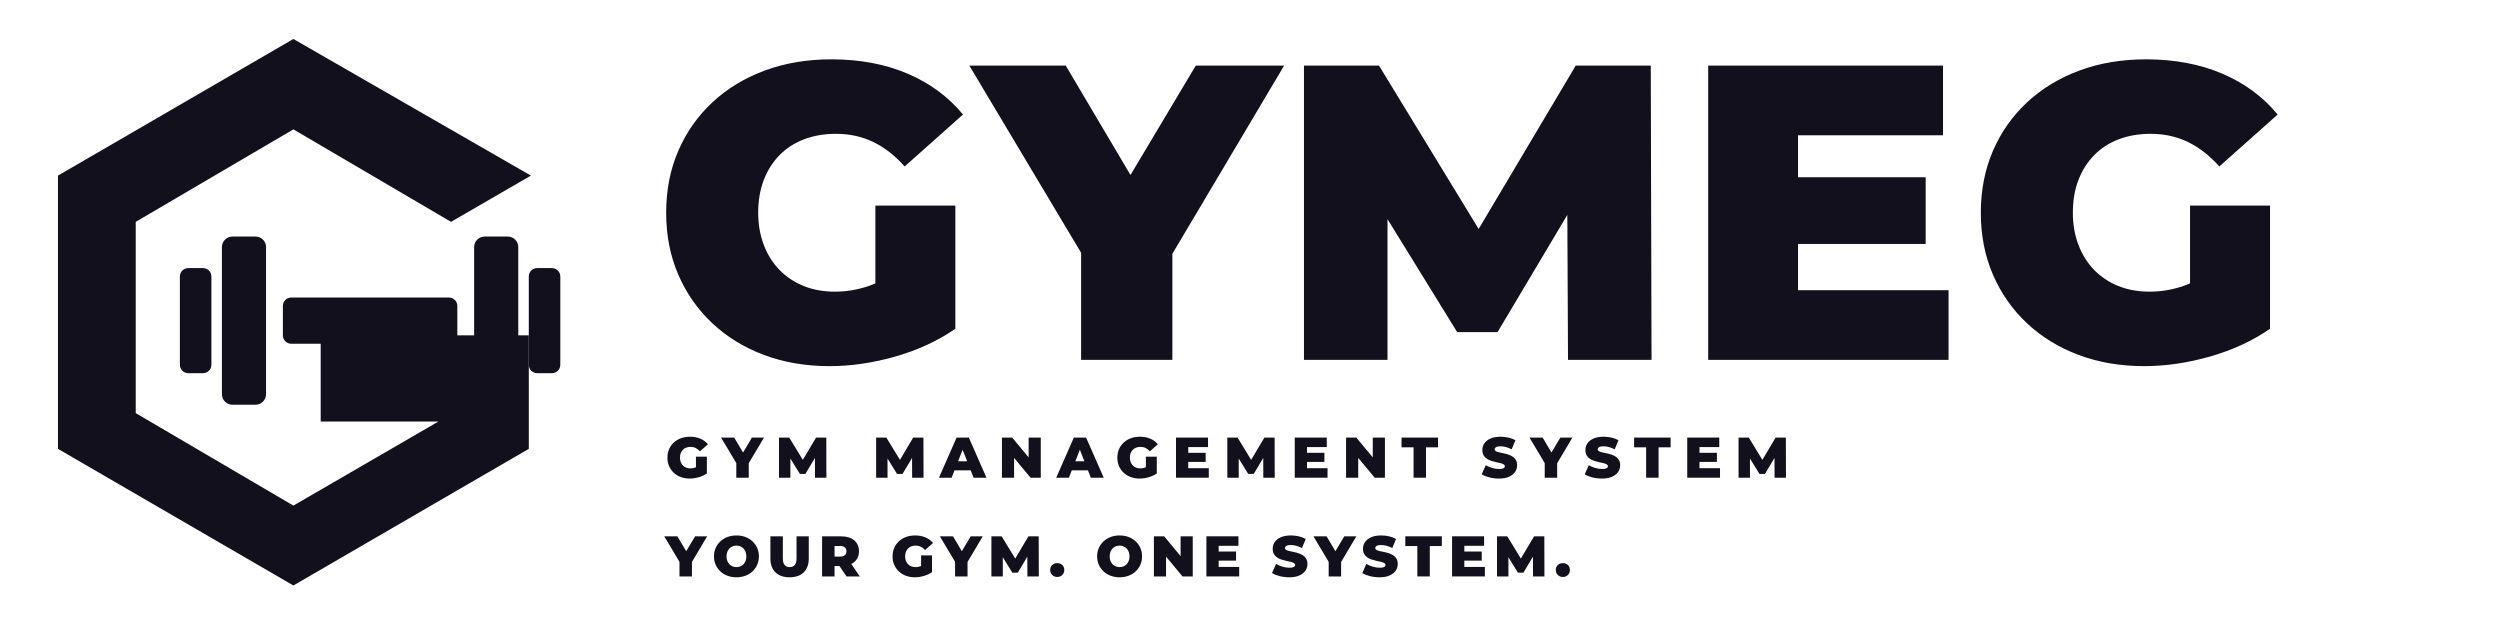
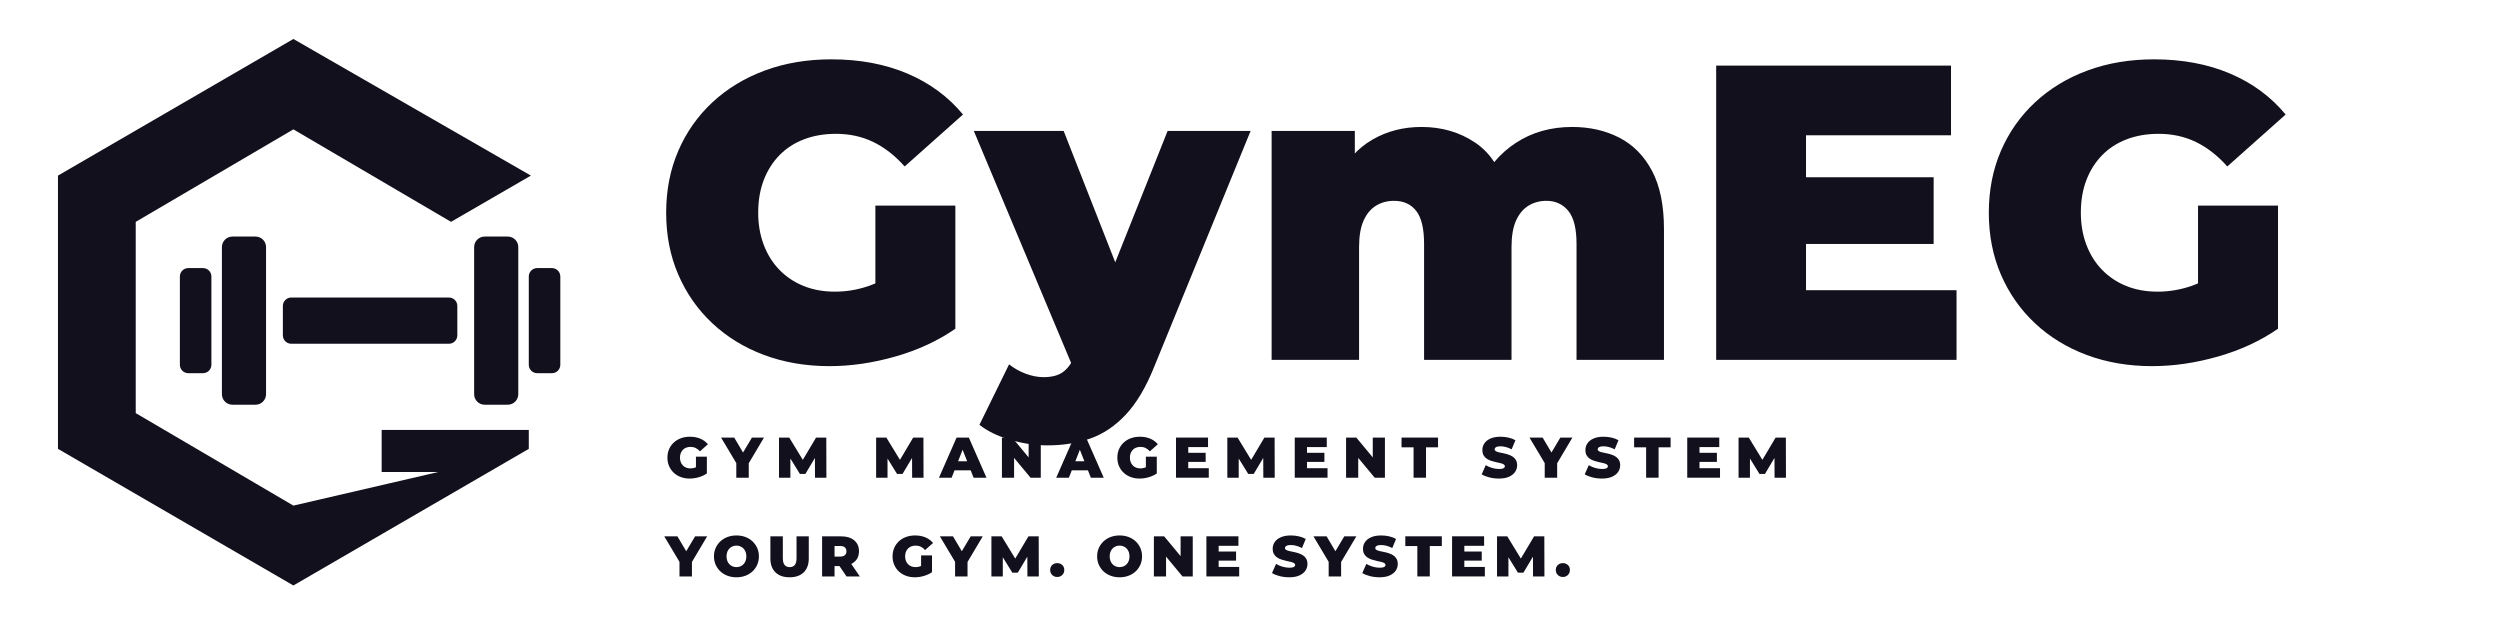
- <svg xmlns="http://www.w3.org/2000/svg" viewBox="0 0 785 195" role="img" aria-label="GYMEG — YOUR GYM. ONE SYSTEM.">
+ <svg xmlns="http://www.w3.org/2000/svg" viewBox="0 0 785 195" role="img" aria-label="GymEG — YOUR GYM. ONE SYSTEM.">
  <defs>
    <linearGradient id="purple" x1="0" y1="0" x2="1" y2="1">
      <stop stop-color="#A855F7" />
      <stop offset="1" stop-color="#7C3AED" />
    </linearGradient>
  </defs>
  <g transform="translate(5 3) scale(.66)">
-     <path d="M245 79 132 14 20 79V209L132 274 244 209V155H145V196H201L132 236 57 192V101L132 57 207 101Z" fill="#12101C" />
+     <path d="M245 79 132 14 20 79V209L132 274 244 209V200H174V220H201L132 236 57 192V101L132 57 207 101Z" fill="#12101C" />
    <g fill="#12101C">
      <rect x="78" y="123" width="15" height="50" rx="4" />
      <rect x="98" y="108" width="21" height="80" rx="5" />
      <rect x="127" y="137" width="83" height="22" rx="4" />
      <rect x="218" y="108" width="21" height="80" rx="5" />
      <rect x="244" y="123" width="15" height="50" rx="4" />
    </g>
  </g>
  <path d="M420.155 -14.914Q335.776 -14.914 264.741 11.586Q193.706 38.086 141.516 87.008Q89.327 135.931 60.482 202.698Q31.637 269.465 31.637 350Q31.637 430.535 60.482 497.302Q89.327 564.069 142.016 612.992Q194.706 661.914 266.586 688.414Q338.465 714.914 424.69 714.914Q525.898 714.914 605.614 681.0Q685.33 647.086 737.71 583.637L598.963 460.098Q564.567 498.719 524.439 518.219Q484.31 537.719 435.604 537.719Q393.657 537.719 359.443 524.633Q325.228 511.547 301.057 486.763Q276.885 461.98 263.722 427.653Q250.559 393.327 250.559 350Q250.559 308.518 263.722 273.769Q276.885 239.02 301.057 214.159Q325.228 189.298 358.52 175.79Q391.812 162.281 432.914 162.281Q475.086 162.281 514.947 176.324Q554.808 190.367 597.963 224.453L719.571 74.086Q657.277 30.931 576.984 8.008Q496.69 -14.914 420.155 -14.914ZM719.571 74.086 529.306 101.759V366.984H719.571Z" transform="translate(205.000 113) scale(0.132 -0.132)" fill="#12101C" />
-   <path d="M242.118 0V301.571L291.776 171.584L-23.743 700H205.559L425.832 327.865H292.776L514.894 700H725.057L411.228 171.584L459.196 301.571V0Z" transform="translate(307.508 113) scale(0.132 -0.132)" fill="#12101C" />
-   <path d="M63.67 0V700H242.159L526.812 233.383H432.878L710.151 700H888.641L890.486 0H691.772L689.927 399.266H722.531L524.122 65.947H428.188L222.555 399.266H262.383V0Z" transform="translate(401.040 113) scale(0.132 -0.132)" fill="#12101C" />
-   <path d="M63.67 0V700H622.277V534.253H277.367V165.747H635.433V0ZM262.453 275.739V434.416H580.967V275.739Z" transform="translate(527.968 113) scale(0.132 -0.132)" fill="#12101C" />
-   <path d="M420.155 -14.914Q335.776 -14.914 264.741 11.586Q193.706 38.086 141.516 87.008Q89.327 135.931 60.482 202.698Q31.637 269.465 31.637 350Q31.637 430.535 60.482 497.302Q89.327 564.069 142.016 612.992Q194.706 661.914 266.586 688.414Q338.465 714.914 424.69 714.914Q525.898 714.914 605.614 681.0Q685.33 647.086 737.71 583.637L598.963 460.098Q564.567 498.719 524.439 518.219Q484.31 537.719 435.604 537.719Q393.657 537.719 359.443 524.633Q325.228 511.547 301.057 486.763Q276.885 461.98 263.722 427.653Q250.559 393.327 250.559 350Q250.559 308.518 263.722 273.769Q276.885 239.02 301.057 214.159Q325.228 189.298 358.52 175.79Q391.812 162.281 432.914 162.281Q475.086 162.281 514.947 176.324Q554.808 190.367 597.963 224.453L719.571 74.086Q657.277 30.931 576.984 8.008Q496.69 -14.914 420.155 -14.914ZM719.571 74.086 529.306 101.759V366.984H719.571Z" transform="translate(617.804 113) scale(0.132 -0.132)" fill="#12101C" />
+   <path d="M162.245 -203.38Q118.175 -203.38 73.071 -190.035Q27.967 -176.69 0.277 -154.38L70.779 -10.702Q88.09 -24.478 110.055 -32.788Q132.02 -41.098 152.951 -41.098Q183.571 -41.098 200.502 -27.823Q217.433 -14.547 228.829 13.245L253.224 73.261L268.294 94.02L447.947 544.673H645.351L415.853 -16.739Q386.783 -89.102 348.834 -129.784Q310.885 -170.465 264.402 -186.922Q217.918 -203.38 162.245 -203.38ZM225.327 -23.914 -13.139 544.673H200.559L370.298 112.469Z" transform="translate(307.508 113) scale(0.132 -0.132)" fill="#12101C" />
+   <path d="M55.739 0V544.673H253.677V390.31L213.71 434Q243.935 494.139 295.857 524.096Q347.779 554.053 412.245 554.053Q484.71 554.053 540.21 516.631Q595.71 479.208 614.555 399.139L549.122 411.224Q578.347 477.829 636.312 515.941Q694.277 554.053 770.743 554.053Q833.208 554.053 882.708 528.631Q932.208 503.208 960.631 449.596Q989.053 395.984 989.053 310.914V0H781.045V275.947Q781.045 330.514 761.486 354.419Q741.927 378.323 709.498 378.323Q685.776 378.323 666.984 366.927Q648.192 355.531 637.296 331.627Q626.4 307.723 626.4 267.776V0H418.392V275.947Q418.392 330.514 399.678 354.419Q380.963 378.323 346.845 378.323Q323.122 378.323 304.33 366.927Q285.539 355.531 274.643 331.627Q263.747 307.723 263.747 267.776V0Z" transform="translate(391.932 113) scale(0.132 -0.132)" fill="#12101C" />
+   <path d="M63.67 0V700H622.277V534.253H277.367V165.747H635.433V0ZM262.453 275.739V434.416H580.967V275.739Z" transform="translate(530.476 113) scale(0.132 -0.132)" fill="#12101C" />
+   <path d="M420.155 -14.914Q335.776 -14.914 264.741 11.586Q193.706 38.086 141.516 87.008Q89.327 135.931 60.482 202.698Q31.637 269.465 31.637 350Q31.637 430.535 60.482 497.302Q89.327 564.069 142.016 612.992Q194.706 661.914 266.586 688.414Q338.465 714.914 424.69 714.914Q525.898 714.914 605.614 681.0Q685.33 647.086 737.71 583.637L598.963 460.098Q564.567 498.719 524.439 518.219Q484.31 537.719 435.604 537.719Q393.657 537.719 359.443 524.633Q325.228 511.547 301.057 486.763Q276.885 461.98 263.722 427.653Q250.559 393.327 250.559 350Q250.559 308.518 263.722 273.769Q276.885 239.02 301.057 214.159Q325.228 189.298 358.52 175.79Q391.812 162.281 432.914 162.281Q475.086 162.281 514.947 176.324Q554.808 190.367 597.963 224.453L719.571 74.086Q657.277 30.931 576.984 8.008Q496.69 -14.914 420.155 -14.914ZM719.571 74.086 529.306 101.759V366.984H719.571Z" transform="translate(620.312 113) scale(0.132 -0.132)" fill="#12101C" />
  <path d="M420.155 -14.914Q335.776 -14.914 264.741 11.586Q193.706 38.086 141.516 87.008Q89.327 135.931 60.482 202.698Q31.637 269.465 31.637 350Q31.637 430.535 60.482 497.302Q89.327 564.069 142.016 612.992Q194.706 661.914 266.586 688.414Q338.465 714.914 424.69 714.914Q525.898 714.914 605.614 681.0Q685.33 647.086 737.71 583.637L598.963 460.098Q564.567 498.719 524.439 518.219Q484.31 537.719 435.604 537.719Q393.657 537.719 359.443 524.633Q325.228 511.547 301.057 486.763Q276.885 461.98 263.722 427.653Q250.559 393.327 250.559 350Q250.559 308.518 263.722 273.769Q276.885 239.02 301.057 214.159Q325.228 189.298 358.52 175.79Q391.812 162.281 432.914 162.281Q475.086 162.281 514.947 176.324Q554.808 190.367 597.963 224.453L719.571 74.086Q657.277 30.931 576.984 8.008Q496.69 -14.914 420.155 -14.914ZM719.571 74.086 529.306 101.759V366.984H719.571Z" transform="translate(209.000 150) scale(0.018 -0.018)" fill="#12101C" />
  <path d="M242.118 0V301.571L291.776 171.584L-23.743 700H205.559L425.832 327.865H292.776L514.894 700H725.057L411.228 171.584L459.196 301.571V0Z" transform="translate(226.842 150) scale(0.018 -0.018)" fill="#12101C" />
  <path d="M63.67 0V700H242.159L526.812 233.383H432.878L710.151 700H888.641L890.486 0H691.772L689.927 399.266H722.531L524.122 65.947H428.188L222.555 399.266H262.383V0Z" transform="translate(243.460 150) scale(0.018 -0.018)" fill="#12101C" />
  <path d="" transform="translate(264.632 150) scale(0.018 -0.018)" fill="#12101C" />
  <path d="M63.67 0V700H242.159L526.812 233.383H432.878L710.151 700H888.641L890.486 0H691.772L689.927 399.266H722.531L524.122 65.947H428.188L222.555 399.266H262.383V0Z" transform="translate(273.960 150) scale(0.018 -0.018)" fill="#12101C" />
  <path d="M-16.518 0 291.033 700H504.575L812.281 0H587.514L353.604 595.6H438.469L204.559 0ZM158.967 129.135 214.469 287.037H546.396L602.053 129.135Z" transform="translate(295.132 150) scale(0.018 -0.018)" fill="#12101C" />
  <path d="M63.67 0V700H242.159L612.894 253.836H529.408V700H741.416V0H562.927L192.192 446.164H275.677V0Z" transform="translate(313.460 150) scale(0.018 -0.018)" fill="#12101C" />
  <path d="M-16.518 0 291.033 700H504.575L812.281 0H587.514L353.604 595.6H438.469L204.559 0ZM158.967 129.135 214.469 287.037H546.396L602.053 129.135Z" transform="translate(331.950 150) scale(0.018 -0.018)" fill="#12101C" />
  <path d="M420.155 -14.914Q335.776 -14.914 264.741 11.586Q193.706 38.086 141.516 87.008Q89.327 135.931 60.482 202.698Q31.637 269.465 31.637 350Q31.637 430.535 60.482 497.302Q89.327 564.069 142.016 612.992Q194.706 661.914 266.586 688.414Q338.465 714.914 424.69 714.914Q525.898 714.914 605.614 681.0Q685.33 647.086 737.71 583.637L598.963 460.098Q564.567 498.719 524.439 518.219Q484.31 537.719 435.604 537.719Q393.657 537.719 359.443 524.633Q325.228 511.547 301.057 486.763Q276.885 461.98 263.722 427.653Q250.559 393.327 250.559 350Q250.559 308.518 263.722 273.769Q276.885 239.02 301.057 214.159Q325.228 189.298 358.52 175.79Q391.812 162.281 432.914 162.281Q475.086 162.281 514.947 176.324Q554.808 190.367 597.963 224.453L719.571 74.086Q657.277 30.931 576.984 8.008Q496.69 -14.914 420.155 -14.914ZM719.571 74.086 529.306 101.759V366.984H719.571Z" transform="translate(350.278 150) scale(0.018 -0.018)" fill="#12101C" />
  <path d="M63.67 0V700H622.277V534.253H277.367V165.747H635.433V0ZM262.453 275.739V434.416H580.967V275.739Z" transform="translate(368.120 150) scale(0.018 -0.018)" fill="#12101C" />
  <path d="M63.67 0V700H242.159L526.812 233.383H432.878L710.151 700H888.641L890.486 0H691.772L689.927 399.266H722.531L524.122 65.947H428.188L222.555 399.266H262.383V0Z" transform="translate(384.234 150) scale(0.018 -0.018)" fill="#12101C" />
  <path d="M63.67 0V700H622.277V534.253H277.367V165.747H635.433V0ZM262.453 275.739V434.416H580.967V275.739Z" transform="translate(405.406 150) scale(0.018 -0.018)" fill="#12101C" />
  <path d="M63.67 0V700H242.159L612.894 253.836H529.408V700H741.416V0H562.927L192.192 446.164H275.677V0Z" transform="translate(421.520 150) scale(0.018 -0.018)" fill="#12101C" />
  <path d="M213.808 0V530.029H4V700H640.694V530.029H430.885V0Z" transform="translate(440.010 150) scale(0.018 -0.018)" fill="#12101C" />
  <path d="" transform="translate(455.620 150) scale(0.018 -0.018)" fill="#12101C" />
  <path d="M316.759 -14.914Q229.845 -14.914 149.086 5.706Q68.327 26.327 16.878 59.257L87.449 218.539Q136.053 188.763 197.631 170.488Q259.208 152.212 318.449 152.212Q356.171 152.212 378.231 158.03Q400.29 163.849 410.531 174.52Q420.772 185.192 420.772 199.673Q420.772 221 399.461 233.473Q378.151 245.947 343.263 254.223Q308.376 262.498 266.755 271.231Q225.135 279.963 183.092 293.886Q141.049 307.808 106.161 330.576Q71.274 353.343 49.963 390.533Q28.653 427.723 28.653 483.723Q28.653 547.327 64.067 599.741Q99.482 652.155 170.198 683.535Q240.914 714.914 346.743 714.914Q416.347 714.914 484.106 699.759Q551.865 684.604 605.314 653.759L539.588 495.168Q488.518 521.633 439.786 534.71Q391.053 547.788 344.898 547.788Q307.486 547.788 285.004 540.547Q262.522 533.306 252.781 521.29Q243.041 509.274 243.041 494.637Q243.041 474.155 264.351 462.104Q285.661 450.053 320.549 442.277Q355.436 434.502 397.479 426.114Q439.522 417.726 481.143 403.882Q522.763 390.037 557.651 367.347Q592.539 344.657 613.849 307.89Q635.159 271.122 635.159 216.122Q635.159 153.518 599.667 101.104Q564.175 48.69 493.804 16.888Q423.433 -14.914 316.759 -14.914Z" transform="translate(464.948 150) scale(0.018 -0.018)" fill="#12101C" />
  <path d="M242.118 0V301.571L291.776 171.584L-23.743 700H205.559L425.832 327.865H292.776L514.894 700H725.057L411.228 171.584L459.196 301.571V0Z" transform="translate(480.684 150) scale(0.018 -0.018)" fill="#12101C" />
  <path d="M316.759 -14.914Q229.845 -14.914 149.086 5.706Q68.327 26.327 16.878 59.257L87.449 218.539Q136.053 188.763 197.631 170.488Q259.208 152.212 318.449 152.212Q356.171 152.212 378.231 158.03Q400.29 163.849 410.531 174.52Q420.772 185.192 420.772 199.673Q420.772 221 399.461 233.473Q378.151 245.947 343.263 254.223Q308.376 262.498 266.755 271.231Q225.135 279.963 183.092 293.886Q141.049 307.808 106.161 330.576Q71.274 353.343 49.963 390.533Q28.653 427.723 28.653 483.723Q28.653 547.327 64.067 599.741Q99.482 652.155 170.198 683.535Q240.914 714.914 346.743 714.914Q416.347 714.914 484.106 699.759Q551.865 684.604 605.314 653.759L539.588 495.168Q488.518 521.633 439.786 534.71Q391.053 547.788 344.898 547.788Q307.486 547.788 285.004 540.547Q262.522 533.306 252.781 521.29Q243.041 509.274 243.041 494.637Q243.041 474.155 264.351 462.104Q285.661 450.053 320.549 442.277Q355.436 434.502 397.479 426.114Q439.522 417.726 481.143 403.882Q522.763 390.037 557.651 367.347Q592.539 344.657 613.849 307.89Q635.159 271.122 635.159 216.122Q635.159 153.518 599.667 101.104Q564.175 48.69 493.804 16.888Q423.433 -14.914 316.759 -14.914Z" transform="translate(497.302 150) scale(0.018 -0.018)" fill="#12101C" />
  <path d="M213.808 0V530.029H4V700H640.694V530.029H430.885V0Z" transform="translate(513.038 150) scale(0.018 -0.018)" fill="#12101C" />
  <path d="M63.67 0V700H622.277V534.253H277.367V165.747H635.433V0ZM262.453 275.739V434.416H580.967V275.739Z" transform="translate(528.648 150) scale(0.018 -0.018)" fill="#12101C" />
  <path d="M63.67 0V700H242.159L526.812 233.383H432.878L710.151 700H888.641L890.486 0H691.772L689.927 399.266H722.531L524.122 65.947H428.188L222.555 399.266H262.383V0Z" transform="translate(544.762 150) scale(0.018 -0.018)" fill="#12101C" />
  <path d="M242.118 0V301.571L291.776 171.584L-23.743 700H205.559L425.832 327.865H292.776L514.894 700H725.057L411.228 171.584L459.196 301.571V0Z" transform="translate(209.000 181) scale(0.018 -0.018)" fill="#12101C" />
  <path d="M423.991 -14.914Q339.223 -14.914 267.309 12.086Q195.396 39.086 142.784 88.431Q90.171 137.776 60.904 204.481Q31.637 271.186 31.637 350.398Q31.637 429.611 60.907 495.737Q90.177 561.862 142.806 611.411Q195.435 660.959 267.234 687.937Q339.033 714.914 423.535 714.914Q508.759 714.914 580.152 687.964Q651.545 661.014 704.141 611.516Q756.737 562.017 786.007 495.838Q815.277 429.659 815.277 350.383Q815.277 271.107 786.01 204.364Q756.743 137.62 704.144 88.303Q651.545 38.986 580.152 12.036Q508.759 -14.914 423.991 -14.914ZM423.497 162.281Q460.102 162.281 491.483 175.39Q522.864 188.499 546.446 212.915Q570.029 237.33 583.192 272.049Q596.355 306.767 596.355 350.047Q596.355 393.327 583.21 427.985Q570.064 462.643 546.474 487.067Q522.884 511.492 491.531 524.605Q460.178 537.719 423.573 537.719Q386.967 537.719 355.54 524.6Q324.113 511.481 300.497 487.048Q276.88 462.615 263.72 427.944Q250.559 393.274 250.559 350.051Q250.559 306.829 263.712 272.11Q276.866 237.392 300.47 212.922Q324.073 188.453 355.482 175.367Q386.892 162.281 423.497 162.281Z" transform="translate(223.618 181) scale(0.018 -0.018)" fill="#12101C" />
  <path d="M392.465 -14.914Q234.567 -14.914 146.118 71.0Q57.67 156.914 57.67 313.294V700H274.747V319.829Q274.747 234.865 306.849 198.573Q338.951 162.281 394.31 162.281Q450.514 162.281 482.194 198.573Q513.874 234.865 513.874 319.829V700H727.261V313.294Q727.261 156.914 638.812 71.0Q550.363 -14.914 392.465 -14.914Z" transform="translate(240.864 181) scale(0.018 -0.018)" fill="#12101C" />
  <path d="M63.67 0V700H383.38Q540.657 700 623.882 629.853Q707.106 559.706 707.106 438.637Q707.106 358.412 668.649 300.455Q630.192 242.498 559.545 211.731Q488.898 180.963 391.829 180.963H184.122L280.747 271.139V0ZM489.494 0 316.564 254.845H546.865L721.641 0ZM280.747 247.31 184.122 346.4H378.535Q434.049 346.4 461.117 371.037Q488.184 395.673 488.184 438.637Q488.184 481.755 461.117 506.314Q434.049 530.874 378.535 530.874H184.122L280.747 630.118Z" transform="translate(256.994 181) scale(0.018 -0.018)" fill="#12101C" />
  <path d="" transform="translate(272.368 181) scale(0.018 -0.018)" fill="#12101C" />
  <path d="M420.155 -14.914Q335.776 -14.914 264.741 11.586Q193.706 38.086 141.516 87.008Q89.327 135.931 60.482 202.698Q31.637 269.465 31.637 350Q31.637 430.535 60.482 497.302Q89.327 564.069 142.016 612.992Q194.706 661.914 266.586 688.414Q338.465 714.914 424.69 714.914Q525.898 714.914 605.614 681.0Q685.33 647.086 737.71 583.637L598.963 460.098Q564.567 498.719 524.439 518.219Q484.31 537.719 435.604 537.719Q393.657 537.719 359.443 524.633Q325.228 511.547 301.057 486.763Q276.885 461.98 263.722 427.653Q250.559 393.327 250.559 350Q250.559 308.518 263.722 273.769Q276.885 239.02 301.057 214.159Q325.228 189.298 358.52 175.79Q391.812 162.281 432.914 162.281Q475.086 162.281 514.947 176.324Q554.808 190.367 597.963 224.453L719.571 74.086Q657.277 30.931 576.984 8.008Q496.69 -14.914 420.155 -14.914ZM719.571 74.086 529.306 101.759V366.984H719.571Z" transform="translate(279.696 181) scale(0.018 -0.018)" fill="#12101C" />
  <path d="M242.118 0V301.571L291.776 171.584L-23.743 700H205.559L425.832 327.865H292.776L514.894 700H725.057L411.228 171.584L459.196 301.571V0Z" transform="translate(295.538 181) scale(0.018 -0.018)" fill="#12101C" />
  <path d="M63.67 0V700H242.159L526.812 233.383H432.878L710.151 700H888.641L890.486 0H691.772L689.927 399.266H722.531L524.122 65.947H428.188L222.555 399.266H262.383V0Z" transform="translate(310.156 181) scale(0.018 -0.018)" fill="#12101C" />
  <path d="M146.726 -9.38Q94.604 -9.38 59.086 24.794Q23.567 58.967 23.567 112.245Q23.567 166.522 59.086 199.351Q94.604 232.179 146.726 232.179Q198.694 232.179 234.212 199.351Q269.73 166.522 269.73 112.245Q269.73 58.967 234.212 24.794Q198.694 -9.38 146.726 -9.38Z" transform="translate(329.328 181) scale(0.018 -0.018)" fill="#12101C" />
  <path d="" transform="translate(336.602 181) scale(0.018 -0.018)" fill="#12101C" />
  <path d="M423.991 -14.914Q339.223 -14.914 267.309 12.086Q195.396 39.086 142.784 88.431Q90.171 137.776 60.904 204.481Q31.637 271.186 31.637 350.398Q31.637 429.611 60.907 495.737Q90.177 561.862 142.806 611.411Q195.435 660.959 267.234 687.937Q339.033 714.914 423.535 714.914Q508.759 714.914 580.152 687.964Q651.545 661.014 704.141 611.516Q756.737 562.017 786.007 495.838Q815.277 429.659 815.277 350.383Q815.277 271.107 786.01 204.364Q756.743 137.62 704.144 88.303Q651.545 38.986 580.152 12.036Q508.759 -14.914 423.991 -14.914ZM423.497 162.281Q460.102 162.281 491.483 175.39Q522.864 188.499 546.446 212.915Q570.029 237.33 583.192 272.049Q596.355 306.767 596.355 350.047Q596.355 393.327 583.21 427.985Q570.064 462.643 546.474 487.067Q522.884 511.492 491.531 524.605Q460.178 537.719 423.573 537.719Q386.967 537.719 355.54 524.6Q324.113 511.481 300.497 487.048Q276.88 462.615 263.72 427.944Q250.559 393.274 250.559 350.051Q250.559 306.829 263.712 272.11Q276.866 237.392 300.47 212.922Q324.073 188.453 355.482 175.367Q386.892 162.281 423.497 162.281Z" transform="translate(343.930 181) scale(0.018 -0.018)" fill="#12101C" />
  <path d="M63.67 0V700H242.159L612.894 253.836H529.408V700H741.416V0H562.927L192.192 446.164H275.677V0Z" transform="translate(361.176 181) scale(0.018 -0.018)" fill="#12101C" />
  <path d="M63.67 0V700H622.277V534.253H277.367V165.747H635.433V0ZM262.453 275.739V434.416H580.967V275.739Z" transform="translate(377.666 181) scale(0.018 -0.018)" fill="#12101C" />
  <path d="" transform="translate(391.780 181) scale(0.018 -0.018)" fill="#12101C" />
  <path d="M316.759 -14.914Q229.845 -14.914 149.086 5.706Q68.327 26.327 16.878 59.257L87.449 218.539Q136.053 188.763 197.631 170.488Q259.208 152.212 318.449 152.212Q356.171 152.212 378.231 158.03Q400.29 163.849 410.531 174.52Q420.772 185.192 420.772 199.673Q420.772 221 399.461 233.473Q378.151 245.947 343.263 254.223Q308.376 262.498 266.755 271.231Q225.135 279.963 183.092 293.886Q141.049 307.808 106.161 330.576Q71.274 353.343 49.963 390.533Q28.653 427.723 28.653 483.723Q28.653 547.327 64.067 599.741Q99.482 652.155 170.198 683.535Q240.914 714.914 346.743 714.914Q416.347 714.914 484.106 699.759Q551.865 684.604 605.314 653.759L539.588 495.168Q488.518 521.633 439.786 534.71Q391.053 547.788 344.898 547.788Q307.486 547.788 285.004 540.547Q262.522 533.306 252.781 521.29Q243.041 509.274 243.041 494.637Q243.041 474.155 264.351 462.104Q285.661 450.053 320.549 442.277Q355.436 434.502 397.479 426.114Q439.522 417.726 481.143 403.882Q522.763 390.037 557.651 367.347Q592.539 344.657 613.849 307.89Q635.159 271.122 635.159 216.122Q635.159 153.518 599.667 101.104Q564.175 48.69 493.804 16.888Q423.433 -14.914 316.759 -14.914Z" transform="translate(399.108 181) scale(0.018 -0.018)" fill="#12101C" />
  <path d="M242.118 0V301.571L291.776 171.584L-23.743 700H205.559L425.832 327.865H292.776L514.894 700H725.057L411.228 171.584L459.196 301.571V0Z" transform="translate(412.844 181) scale(0.018 -0.018)" fill="#12101C" />
  <path d="M316.759 -14.914Q229.845 -14.914 149.086 5.706Q68.327 26.327 16.878 59.257L87.449 218.539Q136.053 188.763 197.631 170.488Q259.208 152.212 318.449 152.212Q356.171 152.212 378.231 158.03Q400.29 163.849 410.531 174.52Q420.772 185.192 420.772 199.673Q420.772 221 399.461 233.473Q378.151 245.947 343.263 254.223Q308.376 262.498 266.755 271.231Q225.135 279.963 183.092 293.886Q141.049 307.808 106.161 330.576Q71.274 353.343 49.963 390.533Q28.653 427.723 28.653 483.723Q28.653 547.327 64.067 599.741Q99.482 652.155 170.198 683.535Q240.914 714.914 346.743 714.914Q416.347 714.914 484.106 699.759Q551.865 684.604 605.314 653.759L539.588 495.168Q488.518 521.633 439.786 534.71Q391.053 547.788 344.898 547.788Q307.486 547.788 285.004 540.547Q262.522 533.306 252.781 521.29Q243.041 509.274 243.041 494.637Q243.041 474.155 264.351 462.104Q285.661 450.053 320.549 442.277Q355.436 434.502 397.479 426.114Q439.522 417.726 481.143 403.882Q522.763 390.037 557.651 367.347Q592.539 344.657 613.849 307.89Q635.159 271.122 635.159 216.122Q635.159 153.518 599.667 101.104Q564.175 48.69 493.804 16.888Q423.433 -14.914 316.759 -14.914Z" transform="translate(427.462 181) scale(0.018 -0.018)" fill="#12101C" />
  <path d="M213.808 0V530.029H4V700H640.694V530.029H430.885V0Z" transform="translate(441.198 181) scale(0.018 -0.018)" fill="#12101C" />
  <path d="M63.67 0V700H622.277V534.253H277.367V165.747H635.433V0ZM262.453 275.739V434.416H580.967V275.739Z" transform="translate(454.808 181) scale(0.018 -0.018)" fill="#12101C" />
  <path d="M63.67 0V700H242.159L526.812 233.383H432.878L710.151 700H888.641L890.486 0H691.772L689.927 399.266H722.531L524.122 65.947H428.188L222.555 399.266H262.383V0Z" transform="translate(468.922 181) scale(0.018 -0.018)" fill="#12101C" />
  <path d="M146.726 -9.38Q94.604 -9.38 59.086 24.794Q23.567 58.967 23.567 112.245Q23.567 166.522 59.086 199.351Q94.604 232.179 146.726 232.179Q198.694 232.179 234.212 199.351Q269.73 166.522 269.73 112.245Q269.73 58.967 234.212 24.794Q198.694 -9.38 146.726 -9.38Z" transform="translate(488.094 181) scale(0.018 -0.018)" fill="#12101C" />
</svg>
